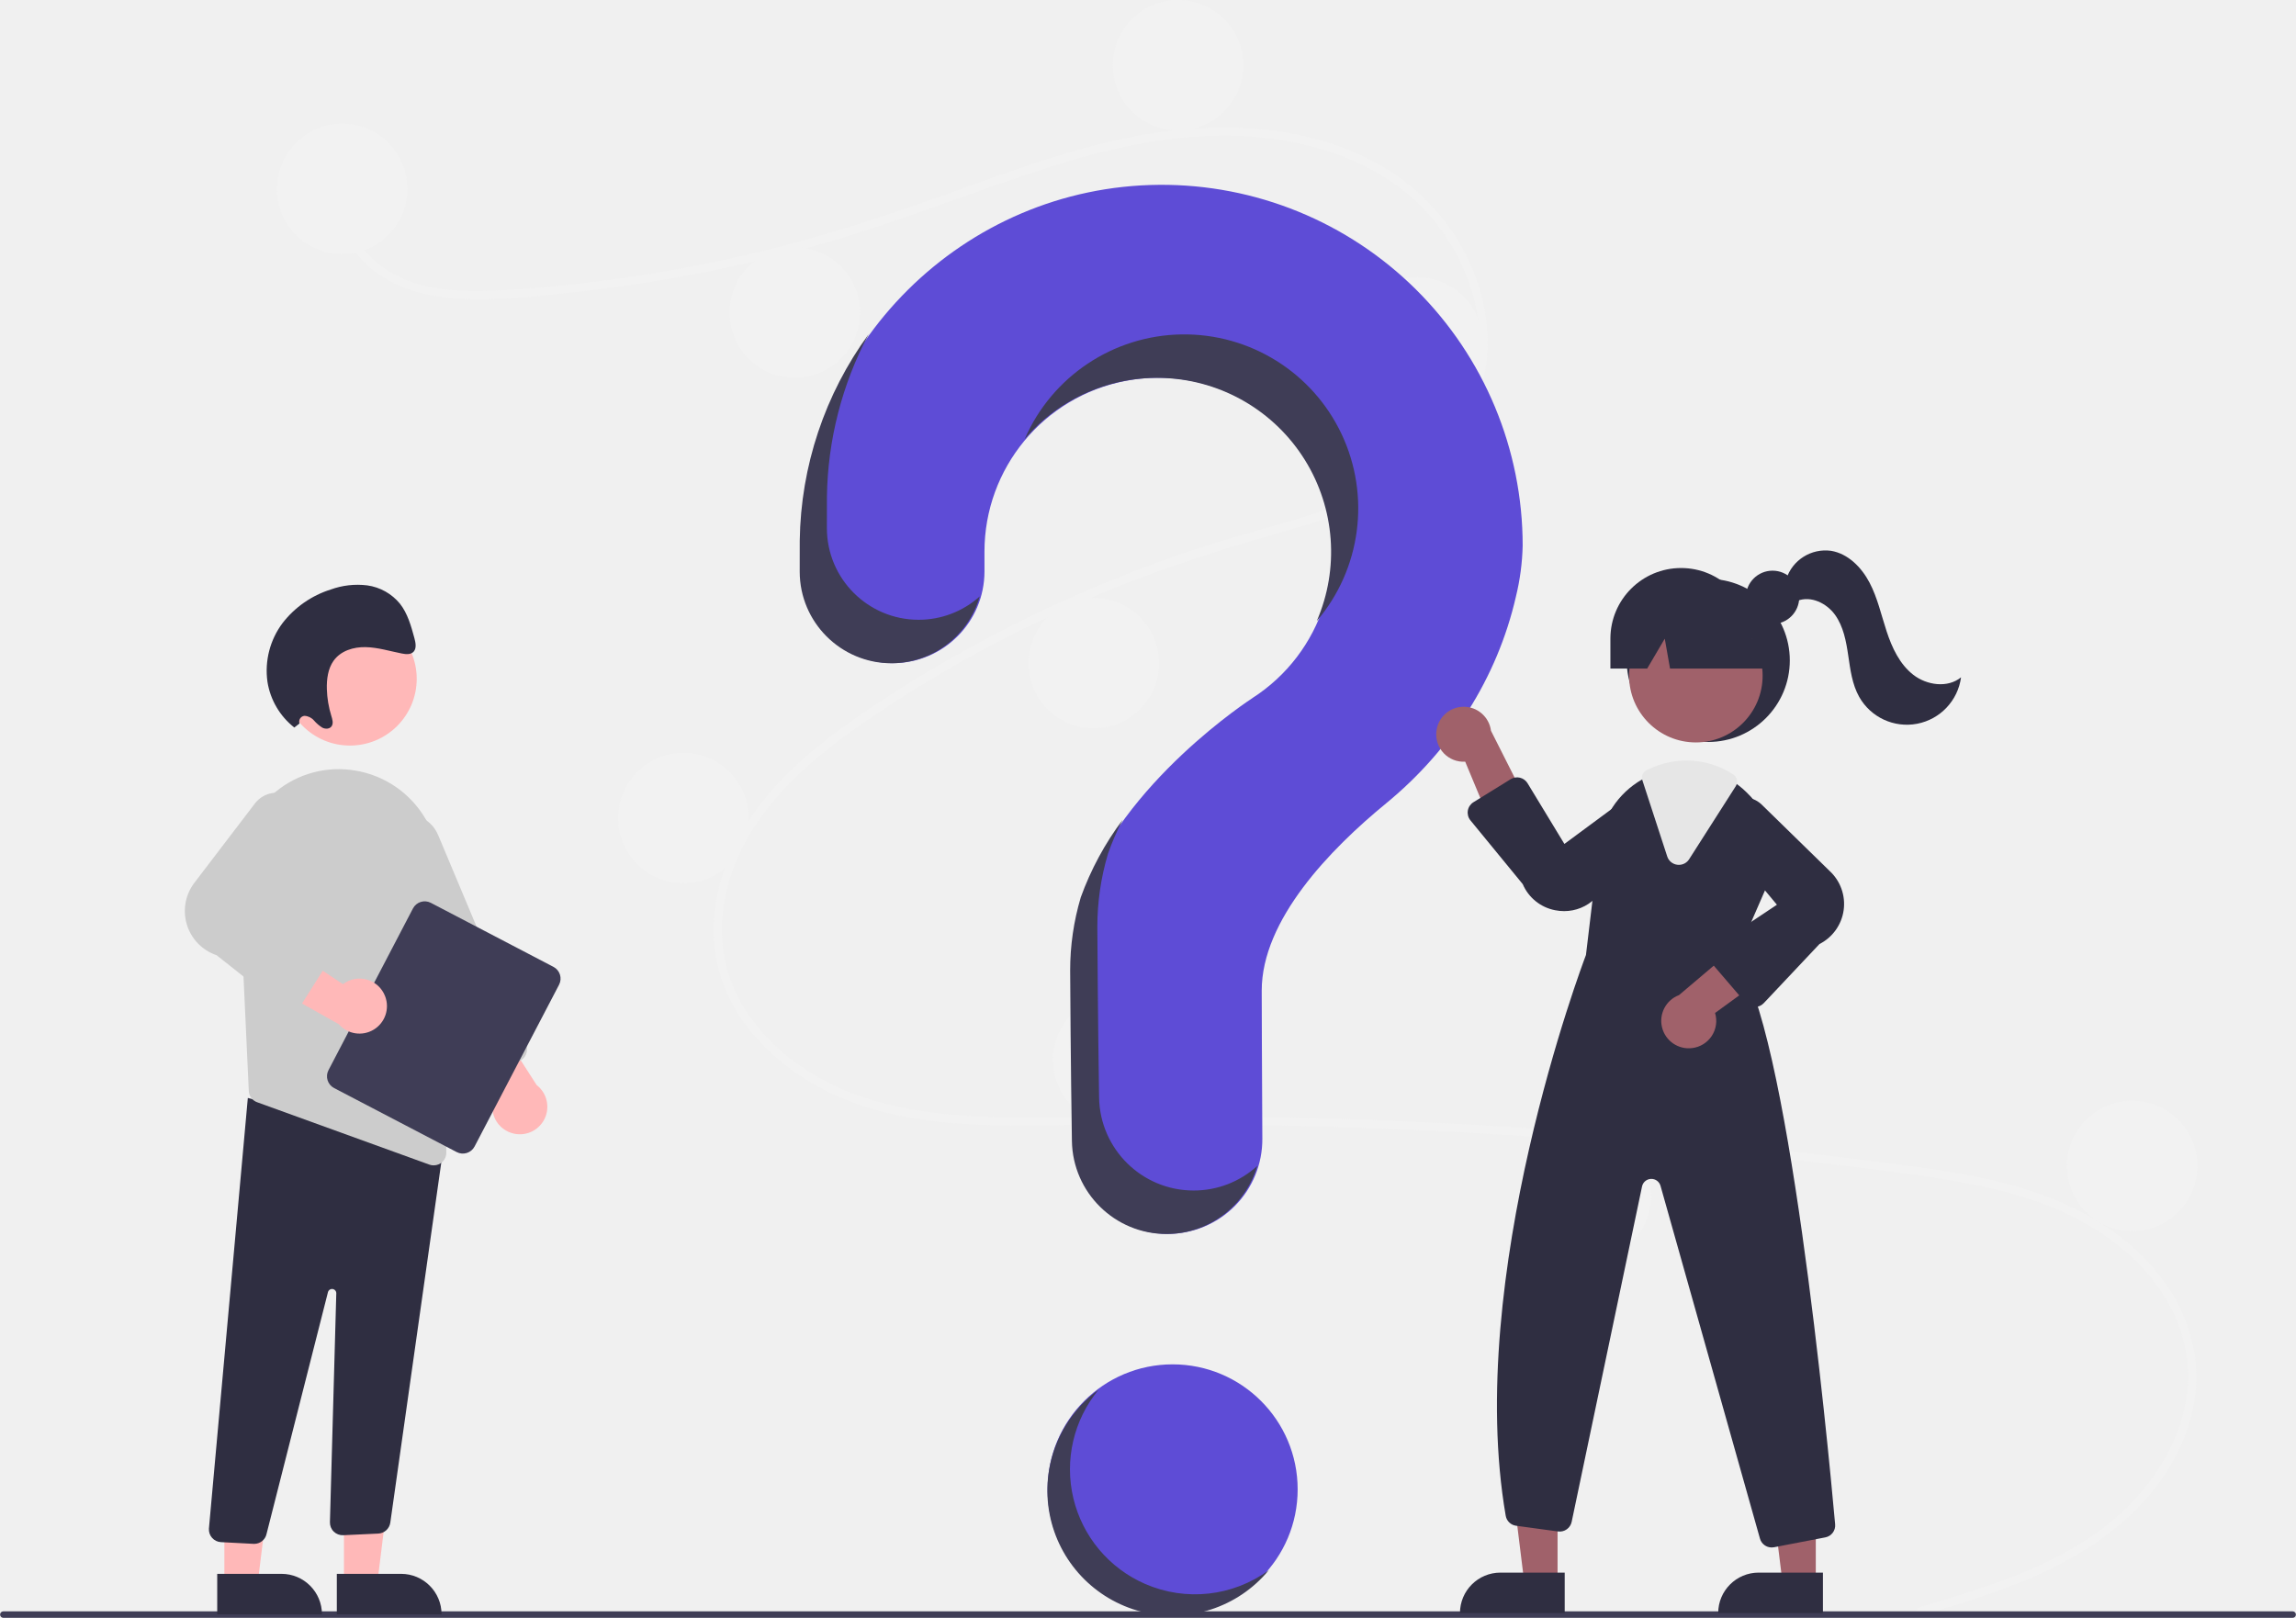
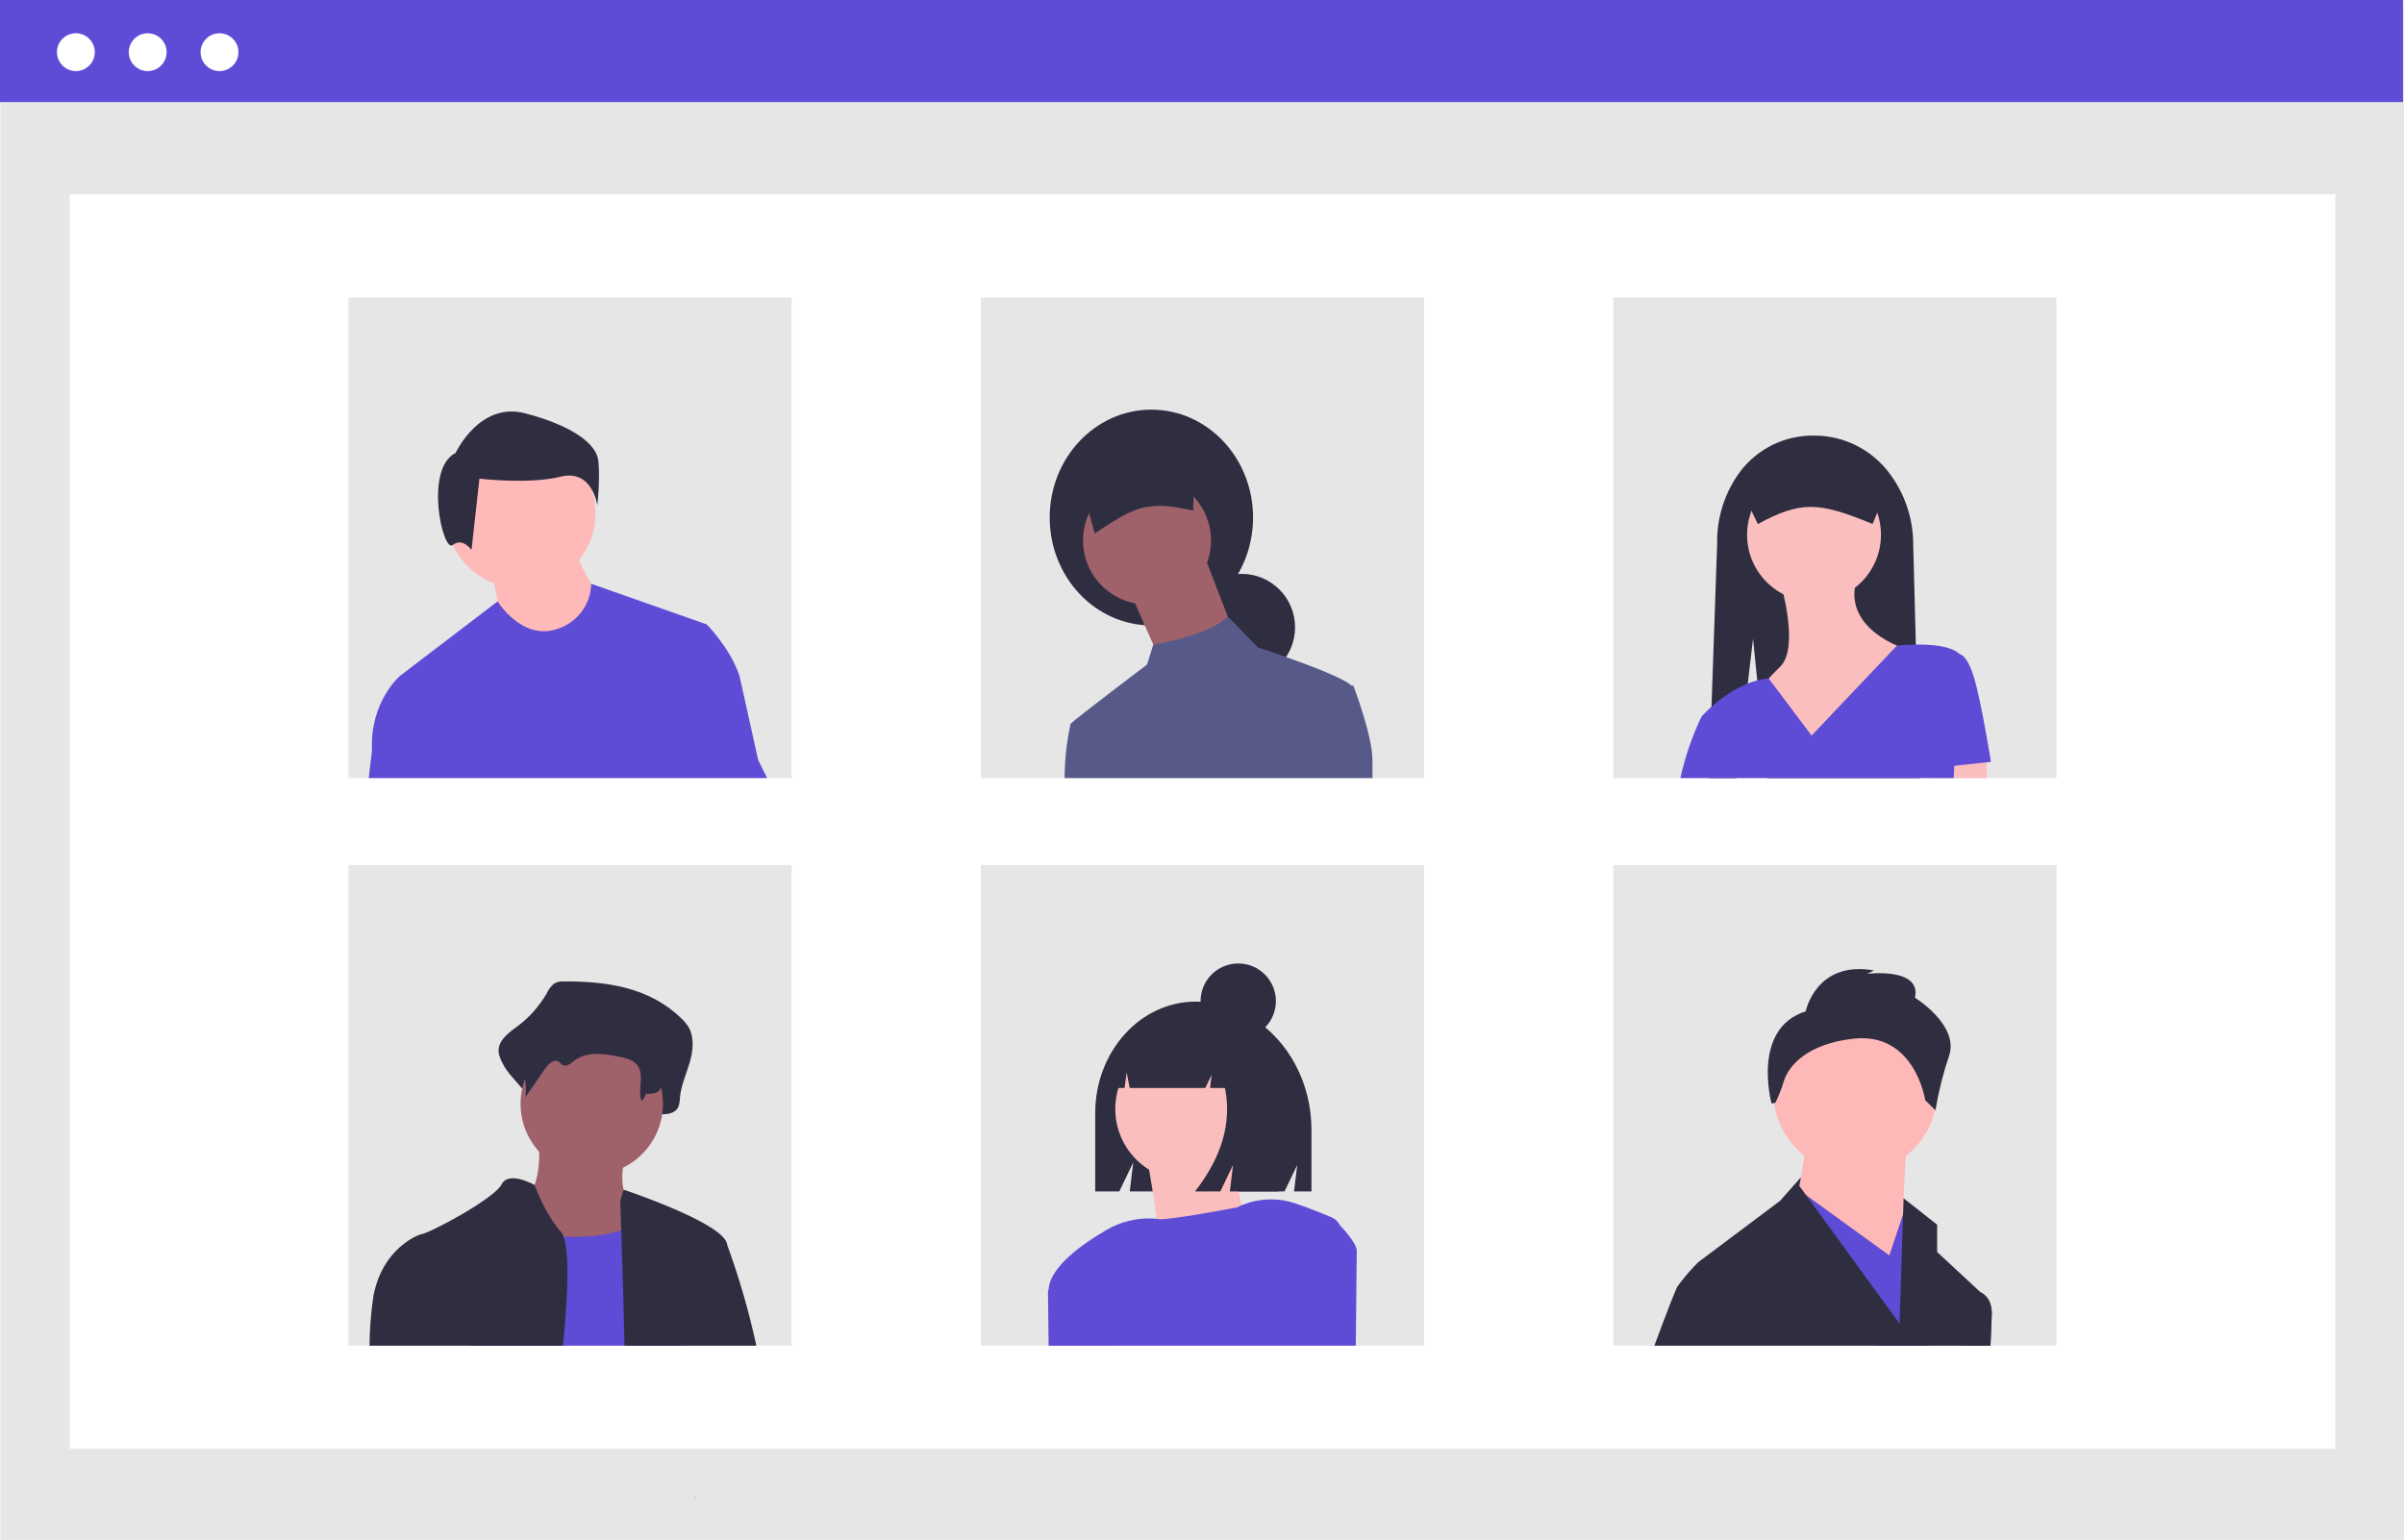
- <svg xmlns="http://www.w3.org/2000/svg" data-name="Layer 1" width="844.675" height="595.262" viewBox="0 0 844.675 595.262">
-   <circle cx="431.393" cy="548" r="46" fill="#5E4CD6" />
-   <path d="M883.862,743.785c25.735-7.729,53.094-15.788,73.503-34.161,18.238-16.418,30.55-41.489,22.995-66.112-7.54-24.572-30.124-40.956-53.442-49.105-13.225-4.622-27.061-7.186-40.891-9.2-15.035-2.19-30.136-3.984-45.23-5.71q-91.677-10.486-184.044-12.811c-30.385-.765-60.764-.747-91.152-.306-27.139.394-55.722.384-80.899-11.151-19.578-8.97-37.348-25.289-42.803-46.734-6.297-24.755,5.318-49.964,21.98-67.892,8.783-9.45,19.047-17.404,29.636-24.717,11.487-7.934,23.375-15.306,35.521-22.188a494.634,494.634,0,0,1,74.767-34.468c12.746-4.634,25.68-8.633,38.728-12.321,11.017-3.115,22.068-6.234,32.716-10.477,20.583-8.204,40.161-22.1,45.395-44.881,4.96-21.591-3.403-45.031-18.065-61.071-16.963-18.557-42.539-26.692-67.06-28.008-27.528-1.478-54.422,5.412-80.297,14.156-27.597,9.326-54.599,20.049-82.778,27.603a556.958,556.958,0,0,1-85.196,15.837c-14.082,1.5-28.59,3.193-42.756,2.045-11.872-.962-23.684-4.454-32.434-12.88-7.503-7.225-11.972-17.154-10.435-27.632.279-1.903,3.17-1.094,2.893.798-1.87,12.755,6.8,24.509,17.484,30.529,12.348,6.958,27.374,6.968,41.122,6.172a537.825,537.825,0,0,0,88.515-12.796c28.593-6.531,56.164-15.866,83.704-25.839,26.156-9.472,52.897-18.716,80.84-20.767,24.246-1.78,49.752,1.752,70.874,14.423,18.564,11.136,32.215,29.707,36.565,51.018,4.25,20.825-1.636,41.785-17.4,56.317-16.321,15.046-38.701,21.479-59.557,27.404-26.452,7.514-52.337,16.298-77.392,27.703a485.824,485.824,0,0,0-72.8,40.928c-22.246,15.202-44.201,34.331-51.237,61.451-3.277,12.633-2.672,26.032,2.812,37.965,4.876,10.61,12.907,19.535,22.262,26.419,22.321,16.424,50.453,19.797,77.414,20.132,30.281.377,60.564-.645,90.855-.148q92.599,1.52,184.819,11.273,23.108,2.446,46.158,5.407c13.822,1.776,27.69,3.541,41.278,6.695,24.162,5.608,47.674,16.392,62.692,36.878a61.319,61.319,0,0,1,11.947,30.446c1.051,11.524-1.77,23.069-6.98,33.321-11.532,22.69-33.134,37.123-56.073,46.605-12.287,5.079-25.032,8.926-37.752,12.746-1.853.557-2.645-2.338-.798-2.893Z" transform="translate(-177.6623 -152.3692)" fill="#f2f2f2" />
-   <circle cx="125.893" cy="69.5" r="24" fill="#f2f2f2" />
-   <circle cx="292.393" cy="115" r="24" fill="#f2f2f2" />
-   <circle cx="433.393" cy="24" r="24" fill="#f2f2f2" />
-   <circle cx="521.393" cy="126" r="24" fill="#f2f2f2" />
-   <circle cx="402.393" cy="244" r="24" fill="#f2f2f2" />
-   <circle cx="251.393" cy="301" r="24" fill="#f2f2f2" />
-   <circle cx="411.393" cy="390" r="24" fill="#f2f2f2" />
-   <circle cx="583.393" cy="440" r="24" fill="#f2f2f2" />
-   <circle cx="784.393" cy="429" r="24" fill="#f2f2f2" />
-   <path d="M604.128,220.373c-71.892.508-130.756,58.93-131.777,130.816-.009.664-.014,5.33-.013,11.434a33.748,33.748,0,0,0,33.744,33.746h0a33.769,33.769,0,0,0,33.761-33.798c-.003-4.152-.006-7.026-.006-7.202a64,64,0,1,1,98.52,53.879l.012.014s-48.028,30.92-62.671,73.335l.012.003a94.004,94.004,0,0,0-3.874,26.768c0,3.725.219,36.321.643,62.778a34.786,34.786,0,0,0,34.79,34.222h0a34.796,34.796,0,0,0,34.794-35.011c-.147-24.229-.227-52.442-.227-54.489,0-26.045,25.125-51.995,45.764-68.917,23.766-19.487,40.868-46.043,47.737-75.999a86.762,86.762,0,0,0,2.499-18.834A132.75,132.75,0,0,0,604.128,220.373Z" transform="translate(-177.6623 -152.3692)" fill="#5E4CD6" />
-   <path d="M1021.147,747.631H178.853a1.191,1.191,0,0,1,0-2.381h842.294a1.191,1.191,0,0,1,0,2.381Z" transform="translate(-177.6623 -152.3692)" fill="#3f3d56" />
-   <circle cx="628.449" cy="242.996" r="30" fill="#2f2e41" />
-   <polygon points="573.012 582.129 560.753 582.129 554.92 534.841 573.015 534.841 573.012 582.129" fill="#a0616a" />
-   <path d="M551.996,578.626h23.644a0,0,0,0,1,0,0v14.887a0,0,0,0,1,0,0H537.109a0,0,0,0,1,0,0v0A14.887,14.887,0,0,1,551.996,578.626Z" fill="#2f2e41" />
-   <polygon points="668.012 582.129 655.753 582.129 649.92 534.841 668.015 534.841 668.012 582.129" fill="#a0616a" />
-   <path d="M646.996,578.626h23.644a0,0,0,0,1,0,0v14.887a0,0,0,0,1,0,0H632.109a0,0,0,0,1,0,0v0A14.887,14.887,0,0,1,646.996,578.626Z" fill="#2f2e41" />
-   <circle cx="623.89" cy="248.61" r="24.561" fill="#a0616a" />
-   <path d="M816.191,504.775l10.99-25.25a31.383,31.383,0,0,0-6.95-35.6,31.873,31.873,0,0,0-3.07-2.67,30.935,30.935,0,0,0-18.99-6.57,32.179,32.179,0,0,0-13.4,2.98c-.36.16-.71.33-1.07.5-.69.33-1.37.69-2.03,1.06a31.678,31.678,0,0,0-15.7,23.88l-4.85,40.64c-1.22,3.19-44.74,118.39-29.52,206.34a4.467,4.467,0,0,0,3.82,3.67l15.43,2.1a4.497,4.497,0,0,0,5.01-3.53l25.89-123.41a3.503,3.503,0,0,1,6.8-.23l36.58,129.78a4.471,4.471,0,0,0,4.31,3.28,5.122,5.122,0,0,0,.87-.08l18.85-3.63a4.471,4.471,0,0,0,3.63-4.81C850.021,682.335,835.301,527.605,816.191,504.775Z" transform="translate(-177.6623 -152.3692)" fill="#2f2e41" />
-   <path d="M706.102,421.419A10.056,10.056,0,0,0,716.696,432.623l13.729,32.992,10.385-15.394-14.629-28.97a10.11,10.11,0,0,0-20.079.169Z" transform="translate(-177.6623 -152.3692)" fill="#a0616a" />
-   <path d="M800.19,537.996a10.056,10.056,0,0,0,8.427-12.913l28.885-21.038-17.39-6.512-24.764,20.977a10.11,10.11,0,0,0,4.842,19.487Z" transform="translate(-177.6623 -152.3692)" fill="#a0616a" />
-   <path d="M753.102,487.61a17.057,17.057,0,0,1-3.298-.325,16.305,16.305,0,0,1-11.948-9.616l-19.234-23.453a4.501,4.501,0,0,1,1.111-6.681l13.684-8.471a4.5,4.5,0,0,1,6.215,1.49l13.556,22.334L779.15,443.702A9.721,9.721,0,0,1,790.46,459.264l-25.912,23.637A16.253,16.253,0,0,1,753.102,487.61Z" transform="translate(-177.6623 -152.3692)" fill="#2f2e41" />
-   <path d="M823.252,522.883c-.035,0-.071,0-.106-.001a4.508,4.508,0,0,1-3.311-1.57l-12.166-14.193a4.5,4.5,0,0,1,.92-6.673l22.781-15.188-20.638-24.812a9.721,9.721,0,0,1,14.887-12.183l25.084,24.513a16.525,16.525,0,0,1-3.675,26.94l-20.501,21.754A4.507,4.507,0,0,1,823.252,522.883Z" transform="translate(-177.6623 -152.3692)" fill="#2f2e41" />
-   <path d="M795.307,470.584a4.632,4.632,0,0,1-.584-.037,4.461,4.461,0,0,1-3.71-3.069l-9.142-28.029a3.083,3.083,0,0,1,1.594-3.725l.297-.14c.269-.128.535-.254.807-.375a32.574,32.574,0,0,1,13.603-3.023,31.327,31.327,0,0,1,17.161,5.157,3.13,3.13,0,0,1,.901,4.294L799.084,468.504A4.455,4.455,0,0,1,795.307,470.584Z" transform="translate(-177.6623 -152.3692)" fill="#e6e6e6" />
-   <circle cx="652.101" cy="219.786" r="9.817" fill="#2f2e41" />
-   <path d="M796.111,361.365h0a26,26,0,0,0-26,26v11h13.529l6.471-11,1.941,11h41.059l-11-11A26,26,0,0,0,796.111,361.365Z" transform="translate(-177.6623 -152.3692)" fill="#2f2e41" />
-   <path d="M834.809,365.431a15.15,15.15,0,0,1,16.481-10.396c6.256,1.046,11.202,6.075,14.149,11.691s4.308,11.903,6.289,17.928,4.791,12.084,9.793,15.984,12.677,4.958,17.59.946a20.118,20.118,0,0,1-37.477,7.181c-2.592-4.612-3.261-10.017-4.03-15.251s-1.767-10.65-4.862-14.94-8.888-7.093-13.804-5.139Z" transform="translate(-177.6623 -152.3692)" fill="#2f2e41" />
-   <path d="M515.609,380.408h0a33.748,33.748,0,0,1-33.744-33.746c-0-6.104.004-10.771.013-11.434a131.507,131.507,0,0,1,15.359-59.909,131.803,131.803,0,0,0-25.359,75.909c-.009.664-.014,5.33-.013,11.434a33.748,33.748,0,0,0,33.744,33.746h0A33.773,33.773,0,0,0,538.097,371.817,33.622,33.622,0,0,1,515.609,380.408Z" transform="translate(-177.6623 -152.3692)" fill="#3f3d56" />
-   <path d="M606.415,291.478a64.004,64.004,0,0,1,55.659,89.413,63.997,63.997,0,1,0-107.426-66.985A63.871,63.871,0,0,1,606.415,291.478Z" transform="translate(-177.6623 -152.3692)" fill="#3f3d56" />
-   <path d="M616.797,590.408h0a34.787,34.787,0,0,1-34.79-34.222c-.423-26.456-.643-59.052-.643-62.778a94.004,94.004,0,0,1,3.874-26.768l-.012-.003a95.069,95.069,0,0,1,5.494-12.701,110.047,110.047,0,0,0-15.494,28.701l.012.003a94.004,94.004,0,0,0-3.874,26.768c0,3.725.219,36.321.643,62.778a34.787,34.787,0,0,0,34.79,34.222h0a34.803,34.803,0,0,0,33.402-25.048A34.66,34.66,0,0,1,616.797,590.408Z" transform="translate(-177.6623 -152.3692)" fill="#3f3d56" />
-   <polygon points="126.541 582.585 138.8 582.584 144.633 535.296 126.538 535.297 126.541 582.585" fill="#ffb8b8" />
-   <path d="M301.576,731.451H340.107a0,0,0,0,1,0,0v14.887a0,0,0,0,1,0,0H316.463A14.887,14.887,0,0,1,301.576,731.451v0A0,0,0,0,1,301.576,731.451Z" transform="translate(464.0541 1325.404) rotate(179.9974)" fill="#2f2e41" />
-   <polygon points="82.541 582.585 94.8 582.584 100.633 535.296 82.538 535.297 82.541 582.585" fill="#ffb8b8" />
-   <path d="M257.576,731.451H296.107a0,0,0,0,1,0,0v14.887a0,0,0,0,1,0,0H272.463A14.887,14.887,0,0,1,257.576,731.451v0A0,0,0,0,1,257.576,731.451Z" transform="translate(376.0541 1325.406) rotate(179.9974)" fill="#2f2e41" />
-   <path d="M270.917,720.411l-11.975-.63a4.673,4.673,0,0,1-4.419-4.967l14.313-158.466,65.911,17.786,6.35-1.732L321.239,712.686a4.696,4.696,0,0,1-4.358,3.945l-12.909.601a4.674,4.674,0,0,1-4.931-4.796l2.339-84.196a1.558,1.558,0,0,0-3.083-.36L275.739,716.692a4.646,4.646,0,0,1-4.569,3.725C271.086,720.418,271.002,720.416,270.917,720.411Z" transform="translate(-177.6623 -152.3692)" fill="#2f2e41" />
-   <circle cx="128.742" cy="249.759" r="24.561" fill="#ffb8b8" />
-   <path d="M265.512,474.287l2.701,58.267.976,21.199a4.642,4.642,0,0,0,3.074,4.175l63.336,22.943a4.477,4.477,0,0,0,1.6.28,4.644,4.644,0,0,0,4.664-4.788L339.266,471.597A36.93,36.93,0,0,0,308.522,435.92c-.613-.093-1.236-.187-1.859-.27a36.249,36.249,0,0,0-29.165,9.441,37.236,37.236,0,0,0-11.986,29.196Z" transform="translate(-177.6623 -152.3692)" fill="#ccc" />
-   <path d="M365.855,569.245a10.064,10.064,0,0,1-5.369-15.227l-21.478-28.56,18.534-1.147,17.554,27.297a10.111,10.111,0,0,1-9.242,17.637Z" transform="translate(-177.6623 -152.3692)" fill="#ffb8b8" />
-   <path d="M350.753,548.85a4.644,4.644,0,0,1-2.541-2.518L315.854,469.237a12.463,12.463,0,1,1,22.984-9.647l32.358,77.095a4.679,4.679,0,0,1-2.5,6.118l-14.365,6.029a4.642,4.642,0,0,1-3.577.017Z" transform="translate(-177.6623 -152.3692)" fill="#ccc" />
-   <path d="M298.508,546.131,329.587,486.622a4.878,4.878,0,0,1,6.575-2.063l45.112,23.56a4.878,4.878,0,0,1,2.063,6.575l-31.079,59.509a4.878,4.878,0,0,1-6.575,2.063L300.571,552.706A4.878,4.878,0,0,1,298.508,546.131Z" transform="translate(-177.6623 -152.3692)" fill="#3f3d56" />
-   <path d="M319.351,518.943a10.064,10.064,0,0,0-15.517-4.46l-29.778-19.754-.051,18.57L302.29,529.21a10.111,10.111,0,0,0,17.06-10.267Z" transform="translate(-177.6623 -152.3692)" fill="#ffb8b8" />
-   <path d="M281.701,523.119l-24.337-19.278a17.163,17.163,0,0,1-7.823-27.135l22.097-28.96a10.096,10.096,0,0,1,17.13,10.284l-17.484,28.6,25.694,12.187a4.674,4.674,0,0,1,1.948,6.72l-10.372,16.414a4.682,4.682,0,0,1-3.167,2.111c-.026.004-.051.008-.077.012A4.696,4.696,0,0,1,281.701,523.119Z" transform="translate(-177.6623 -152.3692)" fill="#ccc" />
-   <path d="M287.845,418.574a2.135,2.135,0,0,1,1.856-2.819,4.93,4.93,0,0,1,3.476,1.715,13.833,13.833,0,0,0,3.071,2.637c1.188.599,2.8.514,3.477-.628.636-1.072.2-2.508-.185-3.753a36.907,36.907,0,0,1-1.63-9.77c-.111-3.7.411-7.562,2.46-10.448,2.644-3.725,7.371-5.139,11.845-5.036s8.875,1.484,13.307,2.357c1.53.301,3.328.456,4.352-.73,1.088-1.261.688-3.301.226-5.004-1.201-4.417-2.475-8.985-5.265-12.552a18.898,18.898,0,0,0-12.061-6.79,28.938,28.938,0,0,0-13.462,1.528,36.096,36.096,0,0,0-17.683,12.319,29.236,29.236,0,0,0-5.578,21.6,26.667,26.667,0,0,0,9.886,16.855Z" transform="translate(-177.6623 -152.3692)" fill="#2f2e41" />
-   <path d="M598.92,735.149a45.994,45.994,0,0,1-17.07-71.489,45.997,45.997,0,1,0,62.569,66.464A45.969,45.969,0,0,1,598.92,735.149Z" transform="translate(-177.6623 -152.3692)" fill="#3f3d56" />
+ <svg xmlns="http://www.w3.org/2000/svg" data-name="Layer 1" width="817.215" height="523.621" viewBox="0 0 817.215 523.621">
+   <rect x="0.349" y="0.463" width="816.866" height="523.158" fill="#e6e6e6" />
+   <rect x="23.707" y="66.08" width="770.15" height="426.591" fill="#fff" />
+   <rect width="816.866" height="34.703" fill="#5e4cd6" />
+   <circle cx="25.789" cy="17.742" r="6.432" fill="#fff" />
+   <circle cx="50.203" cy="17.742" r="6.432" fill="#fff" />
+   <circle cx="74.618" cy="17.742" r="6.432" fill="#fff" />
+   <rect x="118.465" y="101.167" width="150.63" height="163.42" fill="#e6e6e6" />
+   <rect x="333.465" y="101.167" width="150.63" height="163.42" fill="#e6e6e6" />
+   <rect x="548.465" y="101.167" width="150.63" height="163.42" fill="#e6e6e6" />
+   <rect x="118.465" y="294.167" width="150.63" height="163.42" fill="#e6e6e6" />
+   <rect x="333.465" y="294.167" width="150.63" height="163.42" fill="#e6e6e6" />
+   <rect x="548.465" y="294.167" width="150.63" height="163.42" fill="#e6e6e6" />
+   <circle cx="176.975" cy="174.52" r="25.462" fill="#ffb9b9" />
+   <path d="M358.421,382.204s3.183,15.118,3.183,16.71,15.118,8.753,15.118,8.753l13.527-2.387,4.774-14.323s-7.957-11.935-7.957-16.71Z" transform="translate(-191.3924 -188.1896)" fill="#ffb9b9" />
+   <path d="M346.286,342.195s8.084-17.516,23.579-13.474,24.253,10.105,24.926,16.168-.337,15.158-.337,15.158-1.684-12.463-12.463-9.768-27.621.674-27.621.674l-2.695,24.253s-3.032-4.379-6.4-1.684S335.507,347.585,346.286,342.195Z" transform="translate(-191.3924 -188.1896)" fill="#2f2e41" />
+   <path d="M449.128,446.657l-6.36-28.65c-3.19-9.55-11.14-17.5-11.14-17.5l-39.24-13.8h-.01a16.479,16.479,0,0,1-11.67,15.4c-11.94,3.97-20.16-9.41-20.16-9.41l-33.17,25.31s-10.34,8.76-9.54,25.47l-1.1,9.3h135.45Z" transform="translate(-191.3924 -188.1896)" fill="#5e4cd6" />
+   <ellipse cx="391.4" cy="175.984" rx="34.56" ry="36.687" fill="#2f2e41" />
+   <circle cx="422.064" cy="213.32" r="18.181" fill="#2f2e41" />
+   <polygon points="409.402 188.971 419.142 214.294 394.468 224.684 392.301 219.773 384.727 202.607 409.402 188.971" fill="#9f616a" />
+   <circle cx="389.922" cy="183.776" r="21.752" fill="#9f616a" />
+   <path d="M563.535,369.58c13.672-9.123,17.759-11.304,33.431-7.78l.94-22.863-40.497,8.495Z" transform="translate(-191.3924 -188.1896)" fill="#2f2e41" />
+   <path d="M651.438,421.307l-.6.07a.378.378,0,0,0-.05-.06c-2.38-2.38-13.74-6.71-22.21-9.71h-.01c-5.38-1.91-9.59-3.28-9.59-3.28l-10.24-10.53c-2.58,2.9-8.03,5.14-13.21,6.72a103.738,103.738,0,0,1-12.08,2.88h-.01l-2.12,6.77s-24.03,18.19-25.97,20.13h-.01v.02a1.057,1.057,0,0,0-.18.76v.05a88.172,88.172,0,0,0-1.86,17.65h104.64v-6.14C657.938,438.197,651.438,421.307,651.438,421.307Z" transform="translate(-191.3924 -188.1896)" fill="#575a89" />
+   <path d="M843.858,452.777h-51.74l-2.85-28.11-.17-1.71-.35-3.39-1.43-14.17-1.79,15.22-3.78,32.16h-9.4l.35-10.01.35-10.15.15-4.09,1.93-55.64a39.728,39.728,0,0,1,7.93-24.49,30.942,30.942,0,0,1,24.99-12.09,31.84,31.84,0,0,1,25.42,12.53,40.261,40.261,0,0,1,8.31,24.86l.89,33.68Z" transform="translate(-191.3924 -188.1896)" fill="#2f2e41" />
+   <circle cx="616.656" cy="181.85" r="22.758" fill="#fbbebe" />
+   <path d="M796.669,386.295s6.502,21.945,0,28.448-8.128,8.941-8.128,8.941l18.694,25.196,32.511-39.827s-22.758-6.502-17.069-24.384Z" transform="translate(-191.3924 -188.1896)" fill="#fbbebe" />
+   <polygon points="675.485 264.587 656.285 264.587 655.965 261.297 655.675 258.257 664.515 257.147 675.175 255.817 675.295 259.227 675.485 264.587" fill="#fbbebe" />
+   <path d="M868.194,447.254s-3.251-20.32-5.69-28.448-4.877-8.128-4.877-8.128h-0l0-.002c-2.87-2.87-9.77-3.38-14.96-3.3-3.64.04-6.44.36-6.44.36l-28.99,30.58-14.6-19.41v-.01a21.249,21.249,0,0,0-3.89.67,25.757,25.757,0,0,0-3.22,1.05,44.182,44.182,0,0,0-12.33,7.91h-.01c-2.1,1.89-3.34,3.28-3.34,3.28a95.187,95.187,0,0,0-7.22,20.97h92.9l.21-4.18v-.008Z" transform="translate(-191.3924 -188.1896)" fill="#5e4cd6" />
+   <path d="M788.948,366.382c14.699-7.924,20.736-7.589,39.014,0L832.838,354.5a8.448,8.448,0,0,0-8.438-8.438H791.696a8.448,8.448,0,0,0-8.438,8.438Z" transform="translate(-191.3924 -188.1896)" fill="#2f2e41" />
+   <path d="M383.181,521.911a5.995,5.995,0,0,0-3.477.777,9.07,9.07,0,0,0-2.352,3.104,37.135,37.135,0,0,1-10.116,11.427c-3.006,2.202-6.827,4.948-6.313,9.008a12.175,12.175,0,0,0,1.465,3.802c2.773,5.598,10.34,9.923,9.596,16.311,2.755-4.612-.93-6.893,1.825-11.505,1.312-2.196,3.591-4.676,5.572-3.296.663.462,1.099,1.29,1.789,1.695,1.648.967,3.401-.882,4.86-2.191,5.03-4.515,12.183-3.332,18.442-1.926,2.955.664,6.201,1.536,7.947,4.36,2.297,3.713-2.182,7.723-3.314,11.922a2.288,2.288,0,0,0,2.455,2.847c1.878-.185,4.103-.337,4.214-1.161,2.363.084,5.258-.183,6.271-2.644a10.346,10.346,0,0,0,.485-3.009c.372-4.133,2.126-7.903,3.288-11.837s1.667-8.544-.294-12.031a13.921,13.921,0,0,0-2.569-3.123C411.826,523.671,397.194,521.895,383.181,521.911Z" transform="translate(-191.3924 -188.1896)" fill="#2f2e41" />
+   <path d="M374.404,574.407s2.42,20.169-6.454,21.782,8.068,29.043,8.068,29.043l40.338,4.841L406.674,597.803s-6.454-2.42-2.42-18.555S374.404,574.407,374.404,574.407Z" transform="translate(-191.3924 -188.1896)" fill="#9f616a" />
+   <circle cx="201.163" cy="375.326" r="24.203" fill="#9f616a" />
+   <path d="M350.898,645.777c4.28-16.83,10.19-39.5,10.19-39.5s2.3.47,5.92,1a140.112,140.112,0,0,0,15.96,1.45c6.84.19,14.04-.26,19.61-2.19a18.363,18.363,0,0,0,5.79-3.09,11.162,11.162,0,0,0,1.94-2.01c9.68-12.91,13.71,36.3,13.71,36.3l.75,8.04Z" transform="translate(-191.3924 -188.1896)" fill="#5e4cd6" />
+   <path d="M428.228,697.777q-.48,0-.96.03l.46-.86C427.888,697.217,428.048,697.497,428.228,697.777Z" transform="translate(-191.3924 -188.1896)" fill="#ffb8b8" />
+   <path d="M384.36,528.243a5.493,5.493,0,0,0-2.83.549,6.597,6.597,0,0,0-1.915,2.194,27.874,27.874,0,0,1-8.235,8.076c-2.447,1.556-5.558,3.497-5.139,6.367a7.961,7.961,0,0,0,1.193,2.688,21.14,21.14,0,0,1,2.569,13.176l6.728-9.779c1.068-1.552,2.923-3.305,4.536-2.33.54.326.894.912,1.457,1.198,1.341.683,2.768-.623,3.956-1.549,4.094-3.191,9.917-2.355,15.012-1.361,2.405.469,5.047,1.085,6.469,3.081,2.363,3.317-.104,8.11,1.275,11.942a3.521,3.521,0,0,0,1.457-2.325c1.923.059,4.28-.13,5.105-1.869a6.439,6.439,0,0,0,.395-2.127c.302-2.921,1.73-5.586,2.676-8.366s1.357-6.039-.239-8.504a10.289,10.289,0,0,0-2.091-2.207C407.678,529.487,395.767,528.232,384.36,528.243Z" transform="translate(-191.3924 -188.1896)" fill="#2f2e41" />
+   <path d="M382.068,607.077c-5.52-6.31-8.8-15.51-8.95-15.92v-.01s-8.8-5.04-11.22-.2-25.01,16.94-27.43,16.94a.321.321,0,0,1-.06.02c-.96.32-12.98,4.69-16.07,20.96a121.766,121.766,0,0,0-1.34,16.91h65.79c.68-7.13,1.19-13.8,1.39-19.56.29-8.03.01-14.27-1.21-17.49A5.095,5.095,0,0,0,382.068,607.077Z" transform="translate(-191.3924 -188.1896)" fill="#2f2e41" />
+   <path d="M438.638,611.617c-.04-.19-.07-.35-.1-.5a3.72,3.72,0,0,0-.54-1.2.077.077,0,0,1-.01-.03c-4.66-7.22-34.63-17.16-34.63-17.16l-1.12,3.87s.14,3.82.34,9.94c.2,5.73.44,13.47.67,21.97.16,5.55.3,11.43.43,17.27h44.83A261.8,261.8,0,0,0,438.638,611.617Z" transform="translate(-191.3924 -188.1896)" fill="#2f2e41" />
+   <path d="M858.078,645.777l3.43-16.76,3.19-1.35.02.01c.29.11,3.76,1.58,3.76,7.15,0,1.12-.17,5.15-.45,10.95Z" transform="translate(-191.3924 -188.1896)" fill="#575a89" />
+   <circle cx="630.658" cy="371.191" r="27.856" fill="#ffb8b8" />
+   <polygon points="648.068 387.44 645.746 435.026 609.766 414.135 614.408 387.44 648.068 387.44" fill="#ffb8b8" />
+   <polygon points="658.515 437.347 656.155 457.587 637.265 457.587 616.765 418.197 610.985 407.107 608.215 405.297 611.425 404.567 613.955 406.397 642.265 426.907 646.805 413.277 646.925 412.927 648.065 409.497 658.515 437.347" fill="#5e4cd6" />
+   <path d="M805.221,532.105s3.482-17.41,23.213-13.928l-2.321,1.161s18.57-2.321,16.249,8.125c0,0,15.088,9.285,11.607,19.731a118.097,118.097,0,0,0-4.643,18.57l-3.482-3.482s-3.482-23.213-24.374-20.892c-15.669,1.741-22.052,9.14-23.685,14.472a47.094,47.094,0,0,1-2.867,7.295l-1.304.286S786.65,537.908,805.221,532.105Z" transform="translate(-191.3924 -188.1896)" fill="#2f2e41" />
+   <path d="M864.718,627.677l-.02-.01-14.79-13.74v-9.28l-11.42-9-.17,5.47-1.18,37.19-18.99-26.12-12.8-17.6-2.3-3.15.56-2.95-7.09,8.03-25.66,19.25-2.2,1.65a69.987,69.987,0,0,0-6.96,8.12c-.69,1.03-3.83,9.23-7.92,20.24h114.25c.28-5.8.45-9.83.45-10.95C868.478,629.257,865.008,627.787,864.718,627.677Z" transform="translate(-191.3924 -188.1896)" fill="#2f2e41" />
+   <path d="M597.88,528.783h0c-18.876,0-34.178,16.982-34.178,37.93v26.615H571.888l4.739-9.861-1.185,9.861h52.613l4.308-8.965-1.077,8.965H637.21V572.43C637.21,548.324,619.601,528.783,597.88,528.783Z" transform="translate(-191.3924 -188.1896)" fill="#2f2e41" />
+   <path d="M570.298,645.777h-22.23l-.21-18.13c-.01-.19-.01-.37-.01-.56l4.45-5.01.08-.09,16.99,10.76Z" transform="translate(-191.3924 -188.1896)" fill="#d0cde1" />
+   <circle cx="403.464" cy="377.088" r="24.331" fill="#fbbebe" />
+   <path d="M580.907,579.876s7.137,36.983,3.893,40.876,34.388-7.137,34.388-7.137-12.328-25.304-5.839-39.579Z" transform="translate(-191.3924 -188.1896)" fill="#fbbebe" />
+   <path d="M646.918,604.887h-.01a5.586,5.586,0,0,0-2.79-2.72c-4.77-2.01-8.88-3.55-12.26-4.72a25.926,25.926,0,0,0-18.34.57c-.57.23-1.13.48-1.68.76,0,0-23.79,4.53-26.62,3.96-.21-.04-.43-.07-.64-.09a11.226,11.226,0,0,0-1.29-.11,28.503,28.503,0,0,0-15.8,3.92c-7.81,4.53-19.39,12.56-19.63,20.38l-.22.25.22,18.69h104.42c.21-17.91.33-31.37.33-32.28C652.608,610.667,646.918,604.887,646.918,604.887Z" transform="translate(-191.3924 -188.1896)" fill="#5e4cd6" />
+   <path d="M607.596,539.231a17.925,17.925,0,0,0-14.143-7.217h-.671c-12.938,0-23.425,11.707-23.425,26.148v0h4.335l.7-5.329,1.026,5.329h25.711l2.154-4.508-.539,4.508H607.803q3.54,17.583-10.174,35.165h8.616l4.308-9.017-1.077,9.017h16.425l3.231-20.738C629.132,557.058,620.108,543.888,607.596,539.231Z" transform="translate(-191.3924 -188.1896)" fill="#2f2e41" />
+   <circle cx="420.926" cy="340.424" r="12.801" fill="#2f2e41" />
</svg>
